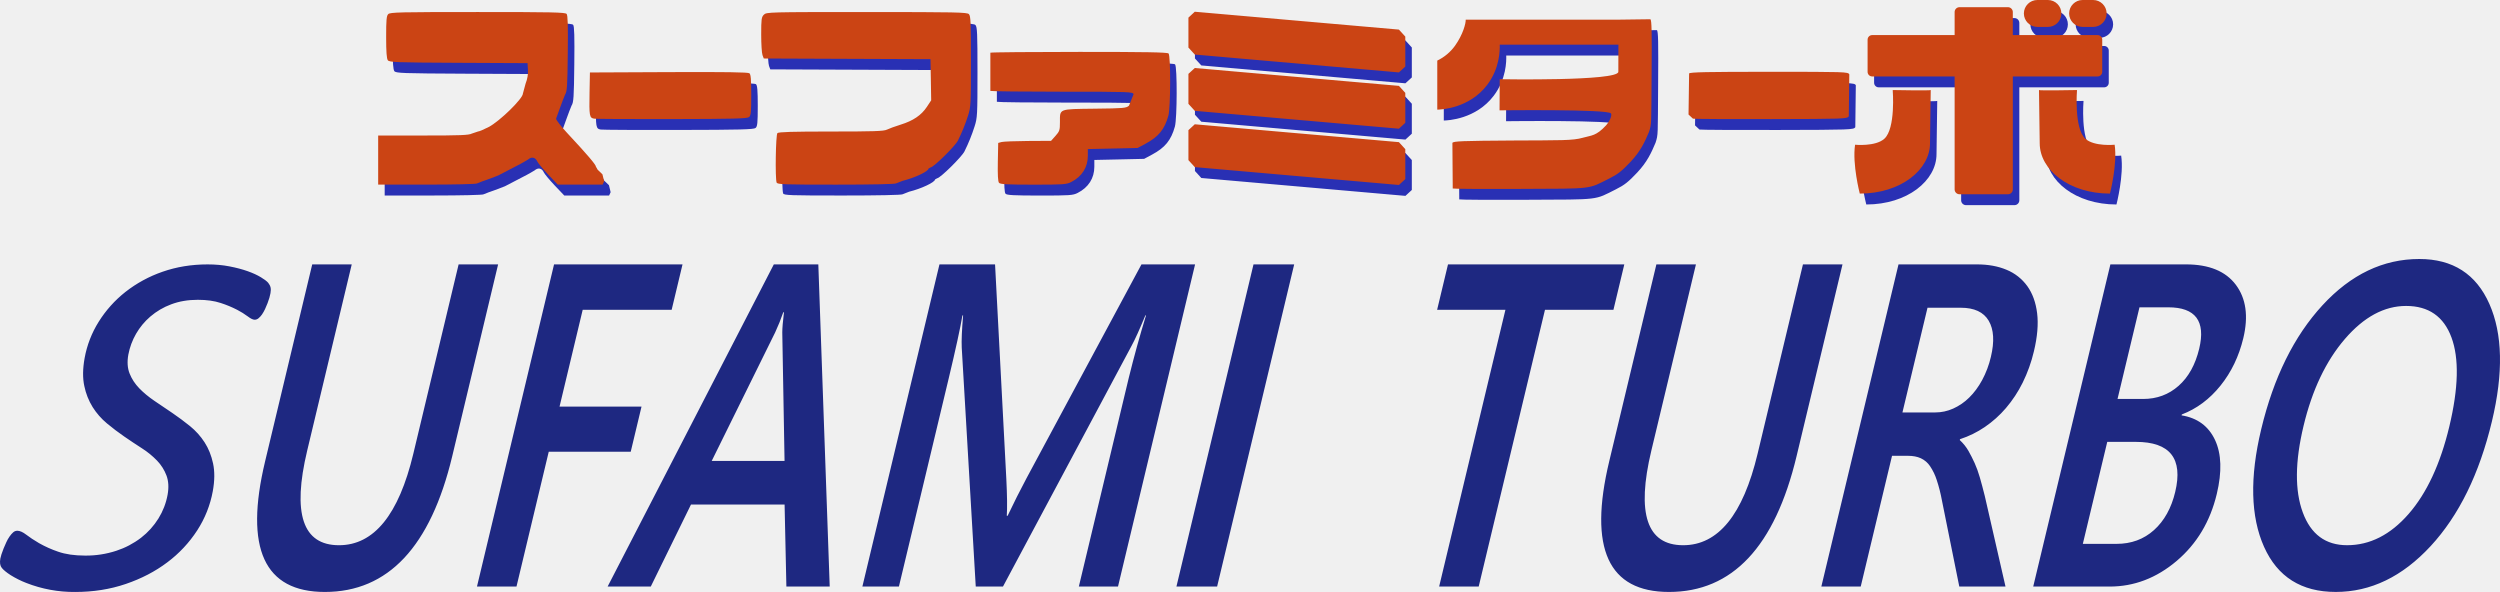
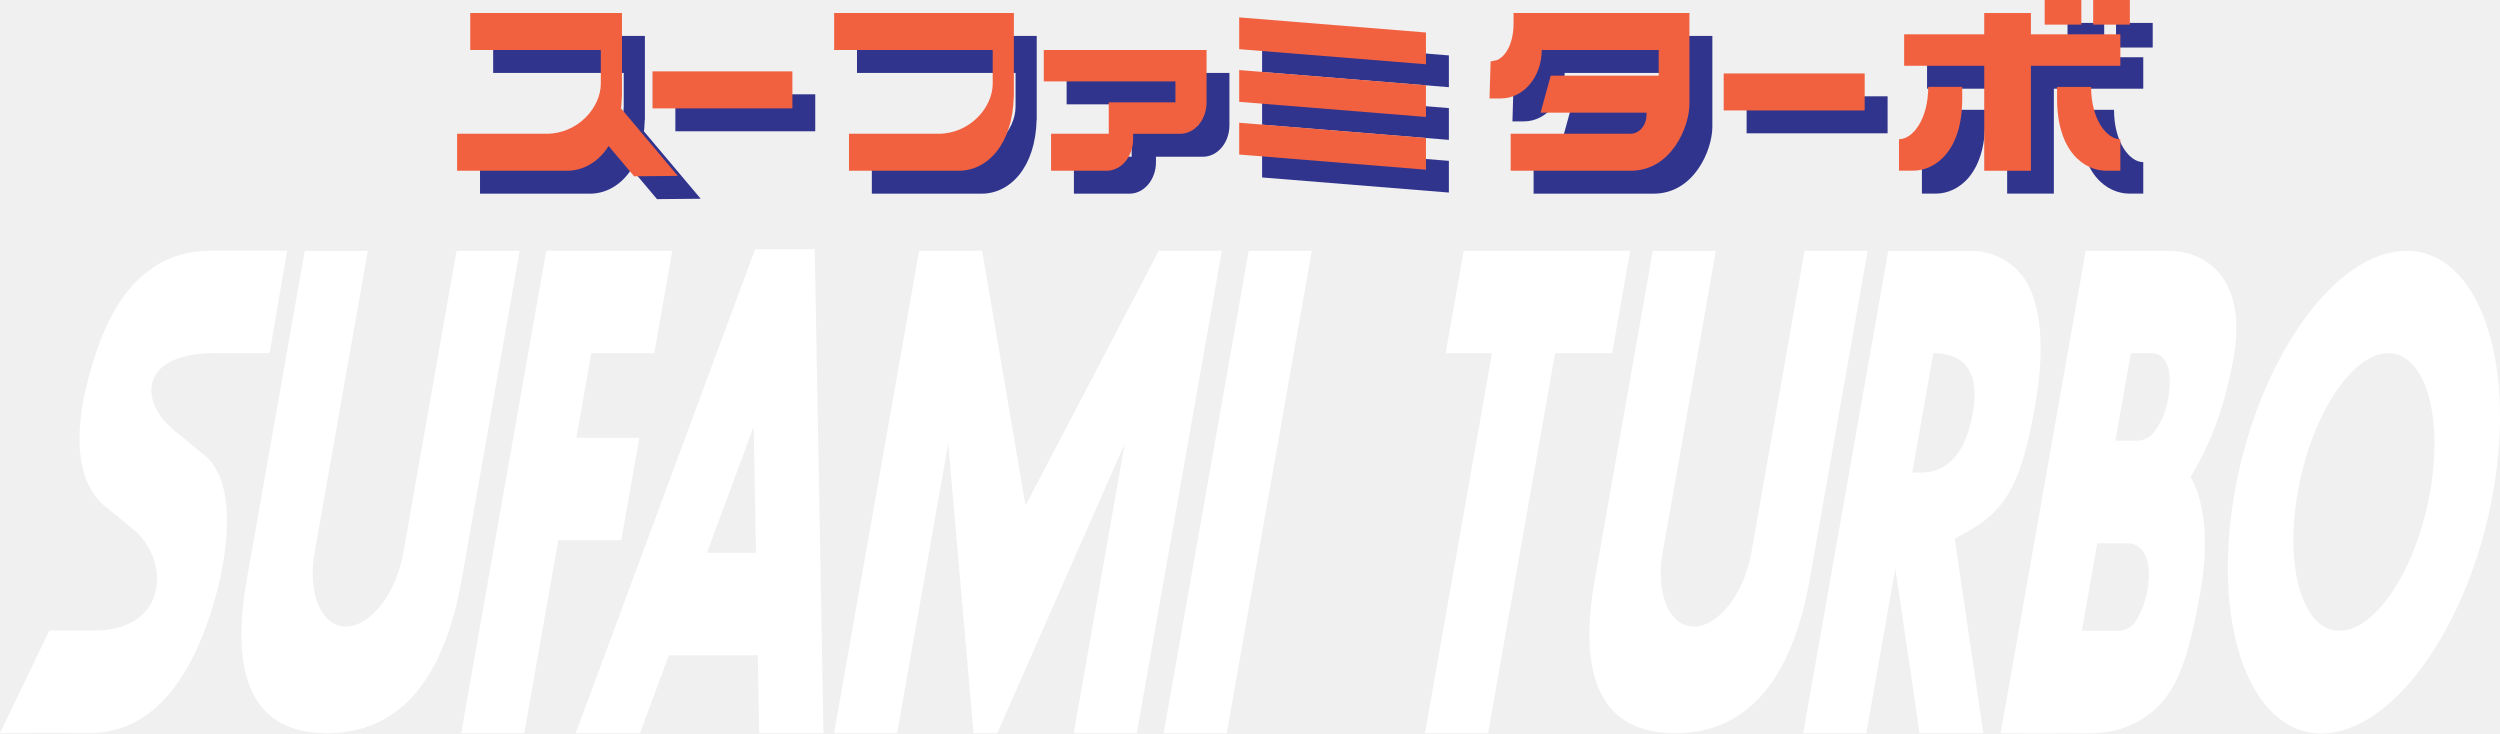
- <svg xmlns="http://www.w3.org/2000/svg" viewBox="0 0 185.956 44.032" version="1.1" id="svg28" width="185.956" height="44.032">
-   <defs id="defs32" />
-   <g id="g58" transform="translate(-64.79224,-6.624)">
-     <g id="g8" style="fill:#2930b4">
-       <path id="path2" d="m 93.406,19.341 v -1.827 h 3.346 c 2.777,0 3.395,-0.025 3.629,-0.147 l 0.443,-0.149 c 0.087,0 0.451,-0.154 0.807,-0.339 0.812,-0.422 2.54,-2.111 2.54,-2.48 l 0.202,-0.75 c 0.135,-0.339 0.194,-0.681 0.174,-1.015 l -0.03,-0.503 -5.135,-0.025 C 94.695,12.083 94.236,12.066 94.124,11.914 94.037,11.797 94,11.281 94,10.192 c 0,-1.281 0.027,-1.581 0.155,-1.708 0.137,-0.139 0.877,-0.155 6.654,-0.155 5.529,0 6.516,0.02 6.616,0.142 0.087,0.104 0.109,0.878 0.085,2.942 -0.027,2.468 -0.052,2.832 -0.204,3.064 l -0.175,0.439 -0.247,0.671 -0.244,0.675 c 0,0.099 0.366,0.573 0.815,1.054 1.486,1.595 2.147,2.366 2.147,2.511 l 0.124,0.224 0.362,0.349 0.125,0.519 -0.114,0.247 h -3.336 l -0.708,-0.745 c -0.389,-0.411 -0.756,-0.852 -0.815,-0.98 -0.142,-0.312 -0.422,-0.371 -0.686,-0.14 l -0.317,0.187 -0.26,0.144 -1.62,0.843 -0.504,0.197 -0.715,0.257 -0.381,0.15 c -0.03,0.048 -1.688,0.087 -3.702,0.087 h -3.649 z" />
-       <path id="path4" d="m 109.478,16.26 c -0.359,-0.057 -0.382,-0.187 -0.349,-1.955 l 0.028,-1.481 5.864,-0.027 c 4.25,-0.018 5.903,0.007 6,0.087 0.104,0.085 0.135,0.468 0.135,1.618 0,1.281 -0.025,1.526 -0.164,1.641 -0.134,0.112 -1.166,0.139 -5.704,0.147 -3.045,0.007 -5.66,-0.007 -5.81,-0.03 z m 81.724,0 -0.329,-0.309 0.043,-3.054 c 0.063,-0.097 1.363,-0.124 5.946,-0.124 5.699,0 5.87,0.005 5.97,0.192 l -0.038,3.123 c -0.135,0.185 -0.319,0.192 -5.753,0.204 -3.085,0.006 -5.714,-0.007 -5.839,-0.032 z m -68.157,4.752 c -0.119,-0.309 -0.067,-3.552 0.058,-3.677 0.089,-0.087 1.11,-0.119 3.991,-0.119 3.156,0 3.926,-0.025 4.153,-0.14 0.154,-0.077 0.613,-0.244 1.02,-0.371 0.933,-0.289 1.541,-0.7 1.952,-1.321 l 0.322,-0.488 -0.025,-1.531 -0.027,-1.531 -6.2,-0.025 -6.2,-0.025 -0.095,-0.252 c -0.053,-0.139 -0.097,-0.828 -0.097,-1.53 0,-1.147 0.02,-1.299 0.199,-1.476 0.194,-0.194 0.329,-0.197 7.646,-0.197 6.639,0 7.466,0.017 7.604,0.155 0.134,0.135 0.154,0.591 0.154,3.512 0,3.164 -0.012,3.395 -0.212,4.018 a 12.906,12.906 0 0 1 -0.758,1.875 c -0.209,0.416 -1.815,1.994 -2.029,1.994 l -0.16,0.092 c 0,0.204 -1.019,0.685 -1.925,0.908 l -0.489,0.192 c -0.055,0.055 -1.859,0.092 -4.458,0.092 -3.89,10e-4 -4.371,-0.016 -4.424,-0.155 z m 16.539,0.019 c -0.077,-0.092 -0.105,-0.593 -0.087,-1.551 l 0.028,-1.414 0.247,-0.068 c 0.135,-0.037 1.02,-0.072 1.965,-0.078 l 1.72,-0.01 0.329,-0.369 c 0.304,-0.341 0.331,-0.424 0.331,-1.019 0,-1.017 -0.12,-0.97 2.582,-1.004 2.176,-0.025 2.351,-0.042 2.555,-0.225 l 0.341,-0.852 c -0.057,-0.177 -0.269,-0.185 -5.278,-0.185 -2.87,0 -5.29,-0.027 -5.375,-0.06 v -2.842 c 0.085,-0.033 3.076,-0.06 6.646,-0.06 4.916,0 6.519,0.028 6.609,0.119 0.165,0.165 0.155,4.013 -0.013,4.622 -0.282,1.02 -0.73,1.57 -1.7,2.089 l -0.588,0.316 -1.852,0.042 -1.852,0.04 v 0.503 c 0,0.853 -0.438,1.543 -1.241,1.95 -0.349,0.179 -0.588,0.195 -2.817,0.195 -1.957,-0.002 -2.458,-0.029 -2.55,-0.139 z m 29.747,-8.211 -15.182,-1.329 -0.474,-0.519 V 8.744 l 0.474,-0.437 15.182,1.327 0.476,0.521 v 2.228 z m 0,4.187 -15.182,-1.33 -0.474,-0.519 v -2.229 l 0.474,-0.436 15.182,1.327 0.476,0.521 v 2.228 z m 0,4.186 -15.182,-1.329 -0.474,-0.52 v -2.229 l 0.474,-0.437 15.182,1.329 0.476,0.521 v 2.227 z M 185.766,8.894 H 174.3 c 0.015,0.274 -0.202,1.106 -0.794,1.939 a 3.495,3.495 0 0 1 -1.321,1.107 v 3.649 c 0.279,-0.006 2.382,-0.085 3.716,-1.845 0.933,-1.232 0.943,-2.565 0.929,-2.989 h 8.829 c -0.002,0.307 -0.004,0.658 -0.004,1.056 0,0.391 0,0.704 -0.002,0.962 -0.004,0.709 -8.823,0.551 -8.823,0.551 l -0.013,2.316 c 0,0 8.098,-0.099 8.291,0.231 0.101,0.173 -0.157,0.658 -0.356,0.874 -0.757,0.822 -1.092,0.748 -1.741,0.934 -0.767,0.219 -1.667,0.184 -5.18,0.205 -3.821,0.025 -4.445,0.048 -4.521,0.177 l 0.025,3.393 c 0.064,0.03 2.333,0.043 5.043,0.03 5.506,-0.023 4.981,0.038 6.616,-0.781 0.626,-0.314 0.916,-0.541 1.575,-1.241 0.76,-0.808 1.059,-1.496 1.366,-2.219 0.202,-0.623 0.165,-0.549 0.192,-4.243 0.025,-3.291 0.008,-4.068 -0.092,-4.136 z m 29.229,4.226 h 6.312 c 0.187,0 0.34,-0.153 0.34,-0.34 v -2.396 a 0.341,0.341 0 0 0 -0.34,-0.34 h -6.312 V 8.329 a 0.361,0.361 0 0 0 -0.36,-0.36 h -3.608 a 0.361,0.361 0 0 0 -0.36,0.36 v 1.715 h -6.134 a 0.341,0.341 0 0 0 -0.34,0.34 v 2.396 c 0,0.187 0.153,0.34 0.34,0.34 h 6.134 v 8.403 c 0,0.198 0.162,0.36 0.36,0.36 h 3.608 c 0.198,0 0.36,-0.162 0.36,-0.36 z" />
-       <path id="path6" d="m 206.061,14.132 c 0,0 2.83,0.053 2.828,0 l -0.054,3.959 c 0,1.966 -2.172,3.743 -5.224,3.743 0,0 -0.568,-2.19 -0.35,-3.635 0,0 1.509,0.15 2.172,-0.44 0.862,-0.767 0.628,-3.627 0.628,-3.627 z m 13.709,0 c 0,0 -2.83,0.053 -2.828,0 l 0.054,3.959 c 0,1.966 2.172,3.743 5.224,3.743 0,0 0.568,-2.19 0.35,-3.635 0,0 -1.509,0.15 -2.172,-0.44 -0.862,-0.767 -0.628,-3.627 -0.628,-3.627 z m -2.165,-4.696 h -0.787 a 1.004,1.004 0 0 1 -1.001,-1.001 c 0,-0.551 0.451,-1.001 1.001,-1.001 h 0.787 c 0.551,0 1.001,0.451 1.001,1.001 0.001,0.55 -0.45,1.001 -1.001,1.001 z m 3.366,0 h -0.787 a 1.004,1.004 0 0 1 -1.001,-1.001 c 0,-0.551 0.451,-1.001 1.001,-1.001 h 0.787 c 0.551,0 1.001,0.451 1.001,1.001 0.001,0.55 -0.45,1.001 -1.001,1.001 z" />
-     </g>
-     <g id="g16" style="fill:#cb4414">
-       <path id="path10" d="m 92.921,18.531 v -1.827 h 3.346 c 2.777,0 3.395,-0.025 3.629,-0.147 l 0.443,-0.149 c 0.087,0 0.451,-0.154 0.807,-0.339 0.812,-0.422 2.54,-2.111 2.54,-2.48 l 0.202,-0.75 c 0.135,-0.339 0.194,-0.681 0.174,-1.015 l -0.03,-0.503 -5.135,-0.025 c -4.687,-0.023 -5.146,-0.04 -5.258,-0.192 -0.087,-0.117 -0.124,-0.633 -0.124,-1.722 0,-1.281 0.027,-1.581 0.155,-1.708 0.137,-0.139 0.877,-0.155 6.654,-0.155 5.529,0 6.516,0.02 6.616,0.142 0.087,0.104 0.109,0.878 0.085,2.942 -0.027,2.468 -0.052,2.832 -0.204,3.064 l -0.175,0.439 -0.247,0.671 -0.244,0.675 c 0,0.099 0.366,0.573 0.815,1.054 1.486,1.595 2.147,2.366 2.147,2.511 l 0.124,0.224 0.362,0.349 0.125,0.519 -0.114,0.247 h -3.336 l -0.708,-0.745 c -0.389,-0.411 -0.756,-0.852 -0.815,-0.98 -0.142,-0.312 -0.422,-0.371 -0.686,-0.14 l -0.317,0.187 -0.26,0.144 -1.62,0.843 -0.504,0.197 -0.715,0.257 -0.381,0.15 c -0.03,0.048 -1.688,0.087 -3.702,0.087 h -3.649 z" />
-       <path id="path12" d="m 108.993,15.451 c -0.359,-0.057 -0.382,-0.187 -0.349,-1.955 l 0.028,-1.481 5.865,-0.027 c 4.25,-0.018 5.903,0.007 6,0.087 0.104,0.085 0.135,0.468 0.135,1.618 0,1.281 -0.025,1.526 -0.164,1.641 -0.134,0.112 -1.166,0.139 -5.704,0.147 -3.045,0.006 -5.66,-0.007 -5.811,-0.03 z m 81.725,0 -0.329,-0.309 0.043,-3.054 c 0.063,-0.097 1.363,-0.124 5.946,-0.124 5.699,0 5.87,0.005 5.97,0.192 l -0.038,3.123 c -0.135,0.185 -0.319,0.192 -5.753,0.204 -3.086,0.006 -5.714,-0.007 -5.839,-0.032 z m -68.158,4.752 c -0.119,-0.309 -0.067,-3.552 0.058,-3.677 0.089,-0.087 1.11,-0.119 3.991,-0.119 3.156,0 3.926,-0.025 4.153,-0.14 0.154,-0.077 0.613,-0.244 1.02,-0.371 0.933,-0.289 1.541,-0.7 1.952,-1.321 l 0.322,-0.488 -0.025,-1.531 -0.027,-1.531 -6.2,-0.025 -6.2,-0.025 -0.095,-0.252 c -0.053,-0.139 -0.097,-0.828 -0.097,-1.53 0,-1.147 0.02,-1.299 0.199,-1.476 0.194,-0.194 0.329,-0.197 7.646,-0.197 6.639,0 7.466,0.017 7.604,0.155 0.134,0.135 0.154,0.591 0.154,3.512 0,3.164 -0.012,3.395 -0.212,4.018 a 12.906,12.906 0 0 1 -0.758,1.875 c -0.209,0.416 -1.815,1.994 -2.029,1.994 l -0.16,0.092 c 0,0.204 -1.019,0.685 -1.925,0.908 l -0.489,0.192 c -0.055,0.055 -1.859,0.092 -4.458,0.092 -3.89,0 -4.37,-0.016 -4.424,-0.155 z m 16.54,0.018 c -0.077,-0.092 -0.105,-0.593 -0.087,-1.551 l 0.028,-1.414 0.247,-0.068 c 0.135,-0.037 1.02,-0.072 1.965,-0.078 l 1.72,-0.01 0.329,-0.369 c 0.304,-0.341 0.331,-0.424 0.331,-1.019 0,-1.017 -0.12,-0.97 2.582,-1.004 2.176,-0.025 2.351,-0.042 2.555,-0.225 l 0.341,-0.852 c -0.057,-0.177 -0.269,-0.185 -5.278,-0.185 -2.87,0 -5.29,-0.027 -5.375,-0.06 v -2.842 c 0.085,-0.033 3.076,-0.06 6.646,-0.06 4.916,0 6.519,0.028 6.609,0.119 0.165,0.165 0.155,4.013 -0.013,4.622 -0.282,1.02 -0.73,1.57 -1.7,2.089 l -0.588,0.316 -1.852,0.042 -1.852,0.04 v 0.503 c 0,0.853 -0.438,1.543 -1.241,1.95 -0.349,0.179 -0.588,0.195 -2.817,0.195 -1.957,-0.002 -2.458,-0.029 -2.55,-0.139 z m 29.747,-8.21 -15.183,-1.33 -0.474,-0.519 V 7.935 l 0.474,-0.438 15.183,1.328 0.475,0.521 v 2.227 z m 0,4.186 -15.183,-1.329 -0.474,-0.52 v -2.229 l 0.474,-0.436 15.183,1.328 0.475,0.521 v 2.227 z m 0,4.186 -15.183,-1.329 -0.474,-0.519 v -2.23 l 0.474,-0.437 15.183,1.329 0.475,0.521 v 2.228 z M 185.281,8.085 h -11.466 c 0.015,0.274 -0.202,1.106 -0.794,1.939 a 3.495,3.495 0 0 1 -1.321,1.107 v 3.649 c 0.279,-0.006 2.382,-0.085 3.716,-1.845 0.933,-1.232 0.943,-2.565 0.929,-2.989 h 8.829 c -0.002,0.307 -0.004,0.658 -0.004,1.056 0,0.391 0,0.704 -0.002,0.962 -0.004,0.709 -8.823,0.551 -8.823,0.551 l -0.013,2.316 c 0,0 8.098,-0.099 8.291,0.231 0.101,0.173 -0.157,0.658 -0.356,0.874 -0.757,0.822 -1.092,0.748 -1.741,0.934 -0.767,0.219 -1.667,0.184 -5.18,0.205 -3.821,0.025 -4.445,0.048 -4.521,0.177 l 0.025,3.393 c 0.064,0.03 2.333,0.043 5.043,0.03 5.506,-0.023 4.981,0.038 6.616,-0.781 0.626,-0.314 0.916,-0.541 1.575,-1.241 0.76,-0.808 1.059,-1.496 1.366,-2.219 0.202,-0.623 0.165,-0.549 0.192,-4.243 0.025,-3.291 0.008,-4.068 -0.092,-4.136 z m 29.229,4.225 h 6.312 c 0.187,0 0.34,-0.153 0.34,-0.34 V 9.574 a 0.341,0.341 0 0 0 -0.34,-0.34 H 214.51 V 7.519 a 0.361,0.361 0 0 0 -0.36,-0.36 h -3.608 a 0.361,0.361 0 0 0 -0.36,0.36 v 1.715 h -6.134 a 0.341,0.341 0 0 0 -0.34,0.34 v 2.396 c 0,0.187 0.153,0.34 0.34,0.34 h 6.134 v 8.403 c 0,0.198 0.162,0.36 0.36,0.36 h 3.608 c 0.198,0 0.36,-0.162 0.36,-0.36 z" />
-       <path id="path14" d="m 205.577,13.322 c 0,0 2.83,0.053 2.828,0 l -0.054,3.959 c 0,1.966 -2.172,3.743 -5.224,3.743 0,0 -0.568,-2.19 -0.35,-3.635 0,0 1.509,0.15 2.172,-0.44 0.862,-0.766 0.628,-3.627 0.628,-3.627 z m 13.708,0 c 0,0 -2.83,0.053 -2.828,0 l 0.054,3.959 c 0,1.966 2.172,3.743 5.224,3.743 0,0 0.568,-2.19 0.35,-3.635 0,0 -1.509,0.15 -2.172,-0.44 -0.862,-0.766 -0.628,-3.627 -0.628,-3.627 z m -2.164,-4.696 h -0.787 a 1.004,1.004 0 0 1 -1.001,-1.001 c 0,-0.551 0.451,-1.001 1.001,-1.001 h 0.787 c 0.551,0 1.001,0.451 1.001,1.001 0,0.551 -0.45,1.001 -1.001,1.001 z m 3.366,0 H 219.7 a 1.004,1.004 0 0 1 -1.001,-1.001 c 0,-0.551 0.451,-1.001 1.001,-1.001 h 0.787 c 0.551,0 1.001,0.451 1.001,1.001 0,0.551 -0.45,1.001 -1.001,1.001 z" />
-     </g>
-     <g id="g20">
-       <path id="path18" d="m 98.43,40.561 c -1.61,6.729 -4.768,10.094 -9.476,10.094 -4.51,0 -5.992,-3.237 -4.444,-9.709 L 88.016,26.29 h 2.939 l -3.31,13.837 c -1.125,4.701 -0.338,7.052 2.362,7.052 2.6,0 4.443,-2.267 5.528,-6.801 l 3.37,-14.087 h 2.938 z m 16.322,-10.895 h -6.617 l -1.723,7.202 h 6.098 l -0.803,3.358 h -6.098 l -2.399,10.027 h -2.939 l 5.733,-23.963 h 9.556 z m 11.756,20.587 h -3.223 l -0.133,-6.099 h -6.963 l -2.99,6.099 h -3.21 L 122.351,26.29 h 3.31 z m -3.359,-9.342 -0.169,-9.558 c 0,-0.311 0.042,-0.813 0.125,-1.503 h -0.05 a 15.595,15.595 0 0 1 -0.606,1.503 l -4.719,9.558 z m 24.803,9.342 h -2.913 l 3.71,-15.508 a 86.02,86.02 0 0 1 1.287,-4.662 h -0.049 c -0.432,1.047 -0.771,1.799 -1.022,2.256 l -9.569,17.914 h -2.025 l -1.043,-17.78 c -0.023,-0.524 0.011,-1.32 0.102,-2.389 h -0.049 c -0.163,0.958 -0.505,2.523 -1.024,4.696 l -3.702,15.474 h -2.717 l 5.733,-23.963 h 4.136 l 0.838,15.959 c 0.061,1.225 0.073,2.139 0.035,2.74 h 0.062 a 66.386,66.386 0 0 1 1.412,-2.807 l 8.543,-15.892 h 3.988 z m 7.372,0 h -3.026 l 5.733,-23.963 h 3.026 z m 29.48,-20.587 h -5.092 l -4.931,20.587 h -2.942 l 4.931,-20.587 h -5.081 l 0.809,-3.376 h 13.114 z m 13.62,10.895 c -1.612,6.729 -4.774,10.094 -9.488,10.094 -4.517,0 -5.998,-3.237 -4.448,-9.709 l 3.51,-14.656 h 2.942 l -3.314,13.837 c -1.126,4.701 -0.337,7.052 2.364,7.052 2.605,0 4.45,-2.267 5.536,-6.801 L 198.9,26.291 h 2.942 z m 15.542,9.692 h -3.437 l -1.294,-6.417 a 11.3,11.3 0 0 0 -0.386,-1.513 4.08,4.08 0 0 0 -0.496,-1.027 1.676,1.676 0 0 0 -0.681,-0.584 c -0.267,-0.123 -0.587,-0.184 -0.959,-0.184 h -1.187 l -2.329,9.725 h -2.929 l 5.74,-23.963 h 5.835 c 0.832,0 1.566,0.134 2.202,0.401 a 3.564,3.564 0 0 1 1.54,1.211 c 0.389,0.541 0.635,1.214 0.734,2.022 0.099,0.808 0.019,1.753 -0.24,2.832 a 10.904,10.904 0 0 1 -0.836,2.332 9.163,9.163 0 0 1 -1.244,1.888 7.997,7.997 0 0 1 -1.575,1.412 7.245,7.245 0 0 1 -1.842,0.903 l -0.016,0.067 c 0.263,0.245 0.478,0.515 0.648,0.81 0.167,0.295 0.32,0.599 0.461,0.911 0.141,0.311 0.267,0.665 0.383,1.061 0.114,0.396 0.238,0.855 0.368,1.379 z m -5.801,-20.738 -1.865,7.787 h 2.449 c 0.453,0 0.894,-0.095 1.322,-0.285 a 4.04,4.04 0 0 0 1.193,-0.818 c 0.365,-0.357 0.687,-0.791 0.966,-1.304 a 6.99,6.99 0 0 0 0.648,-1.721 c 0.275,-1.147 0.22,-2.044 -0.16,-2.691 -0.38,-0.646 -1.074,-0.969 -2.079,-0.969 h -2.474 z m 7.863,20.738 5.74,-23.963 h 5.624 c 1.715,0 2.95,0.508 3.71,1.521 0.758,1.014 0.943,2.334 0.554,3.96 -0.326,1.36 -0.895,2.54 -1.703,3.543 -0.808,1.003 -1.767,1.716 -2.873,2.139 l -0.016,0.067 c 1.175,0.19 2.002,0.8 2.487,1.83 0.482,1.031 0.525,2.37 0.13,4.019 -0.491,2.05 -1.486,3.709 -2.985,4.98 -1.499,1.27 -3.16,1.905 -4.98,1.905 h -5.688 z m 7.904,-20.771 -1.633,6.818 h 1.905 c 1.022,0 1.9,-0.326 2.637,-0.977 0.737,-0.652 1.248,-1.573 1.534,-2.765 0.491,-2.05 -0.277,-3.075 -2.303,-3.075 h -2.14 z m -2.397,10.009 -1.817,7.587 h 2.509 c 1.097,0 2.025,-0.342 2.787,-1.027 0.762,-0.685 1.287,-1.63 1.575,-2.832 0.595,-2.484 -0.38,-3.727 -2.927,-3.727 h -2.127 z m 16.995,11.163 c -2.555,0 -4.332,-1.12 -5.334,-3.359 -0.999,-2.239 -1.07,-5.153 -0.211,-8.739 0.923,-3.854 2.443,-6.93 4.558,-9.225 2.115,-2.295 4.516,-3.442 7.203,-3.442 2.488,0 4.227,1.114 5.212,3.342 0.987,2.228 1.05,5.141 0.188,8.739 -0.937,3.911 -2.456,7.002 -4.557,9.275 -2.103,2.273 -4.456,3.409 -7.059,3.409 z m 5.231,-21.273 c -1.623,0 -3.14,0.819 -4.55,2.456 -1.41,1.638 -2.436,3.794 -3.076,6.468 -0.638,2.662 -0.656,4.807 -0.057,6.433 0.598,1.627 1.699,2.44 3.297,2.44 1.697,0 3.221,-0.774 4.574,-2.323 1.351,-1.548 2.361,-3.715 3.028,-6.5 0.686,-2.863 0.739,-5.074 0.16,-6.635 -0.577,-1.559 -1.703,-2.339 -3.376,-2.339 z M 84.911,28.43 c -0.018,0.097 -0.045,0.21 -0.079,0.338 a 4.274,4.274 0 0 1 -0.137,0.403 c -0.056,0.14 -0.117,0.287 -0.186,0.439 a 2.823,2.823 0 0 1 -0.227,0.402 1.386,1.386 0 0 1 -0.259,0.284 0.446,0.446 0 0 1 -0.28,0.11 c -0.134,0 -0.301,-0.079 -0.507,-0.237 a 5.832,5.832 0 0 0 -0.809,-0.504 8.097,8.097 0 0 0 -1.215,-0.503 c -0.475,-0.158 -1.043,-0.238 -1.703,-0.238 -0.734,0 -1.396,0.113 -1.988,0.338 a 5.109,5.109 0 0 0 -1.554,0.915 4.942,4.942 0 0 0 -1.629,2.826 c -0.097,0.537 -0.065,1.006 0.096,1.409 0.162,0.403 0.4,0.768 0.719,1.097 0.319,0.328 0.694,0.64 1.127,0.933 0.434,0.292 0.876,0.592 1.325,0.896 0.448,0.306 0.888,0.632 1.318,0.979 0.427,0.348 0.791,0.75 1.086,1.208 0.296,0.457 0.505,0.982 0.632,1.573 0.127,0.592 0.122,1.278 -0.02,2.058 a 7.983,7.983 0 0 1 -1.159,2.918 9.238,9.238 0 0 1 -2.225,2.378 c -0.896,0.677 -1.928,1.213 -3.091,1.609 -1.164,0.397 -2.42,0.595 -3.764,0.595 a 9.744,9.744 0 0 1 -3.626,-0.667 7.06,7.06 0 0 1 -1.173,-0.585 c -0.311,-0.202 -0.531,-0.381 -0.657,-0.54 -0.129,-0.159 -0.164,-0.391 -0.108,-0.696 0.013,-0.073 0.041,-0.176 0.082,-0.31 0.042,-0.135 0.097,-0.281 0.161,-0.44 0.066,-0.158 0.131,-0.314 0.203,-0.466 0.069,-0.153 0.15,-0.292 0.239,-0.42 0.089,-0.128 0.18,-0.232 0.27,-0.311 a 0.46,0.46 0 0 1 0.302,-0.119 c 0.193,0 0.414,0.097 0.667,0.292 0.252,0.195 0.573,0.406 0.957,0.632 a 8.31,8.31 0 0 0 1.408,0.631 c 0.553,0.195 1.225,0.293 2.018,0.293 a 7.18,7.18 0 0 0 2.316,-0.357 6.198,6.198 0 0 0 1.843,-0.969 5.45,5.45 0 0 0 1.295,-1.436 5.05,5.05 0 0 0 0.678,-1.757 c 0.1,-0.549 0.072,-1.027 -0.081,-1.436 a 3.24,3.24 0 0 0 -0.7,-1.107 6.168,6.168 0 0 0 -1.121,-0.915 c -0.436,-0.28 -0.876,-0.572 -1.319,-0.878 -0.441,-0.304 -0.873,-0.63 -1.29,-0.978 a 5.136,5.136 0 0 1 -1.06,-1.208 4.797,4.797 0 0 1 -0.623,-1.573 c -0.128,-0.591 -0.12,-1.284 0.023,-2.076 a 7.637,7.637 0 0 1 1.05,-2.707 8.68,8.68 0 0 1 1.986,-2.214 9.49,9.49 0 0 1 2.757,-1.5 c 1.039,-0.365 2.158,-0.548 3.36,-0.548 0.576,0 1.117,0.049 1.62,0.147 0.506,0.097 0.955,0.216 1.35,0.356 0.395,0.14 0.727,0.293 0.996,0.457 0.27,0.165 0.451,0.302 0.539,0.412 0.088,0.11 0.146,0.222 0.173,0.339 0.027,0.114 0.025,0.257 -0.006,0.428 z" style="fill:#1e2881" />
-     </g>
-   </g>
+ <svg xmlns="http://www.w3.org/2000/svg" id="Layer_1" data-name="Layer 1" viewBox="0 0 3839.004 1126.3">
+   <polygon points="1938.1 110.6 2224.9 133.9 2224.9 85.1 1938.1 61.9 1938.1 110.6" style="fill:#30348d" />
+   <path d="M1637.9,160.2h202.3v32.1h-102.4v48.3H1649.1v56.8h85.3c22.5,0,40.7-21.6,40.7-48.3v-8.4h72.1c22.5,0,40.7-21.6,40.7-48.3h0V112h-250Z" transform="translate(0 0)" style="fill:#30348d" />
+   <rect x="1037.1" y="144.8" width="214.8" height="56.8" style="fill:#30348d" />
+   <rect x="2682.1" y="147.9" width="216.5" height="56.8" style="fill:#30348d" />
+   <polygon points="3153.9 55.2 3082.2 55.2 3082.2 87.9 2959.2 87.9 2959.2 136.2 3082.2 136.2 3082.2 297.3 3153.9 297.3 3153.9 136.2 3291.2 136.2 3291.2 87.9 3153.9 87.9 3153.9 55.2" style="fill:#30348d" />
+   <rect x="3174.9" y="35.2" width="56.3" height="37.8" style="fill:#30348d" />
+   <rect x="3249.4" y="35.2" width="56.3" height="37.8" style="fill:#30348d" />
+   <path d="M3246.3,168.6H3194.1v18.6c0,80.1,41.4,110.1,75.6,110.1h21.5V249C3270.3,249,3246.3,218.8,3246.3,168.6Z" transform="translate(0 0)" style="fill:#30348d" />
+   <path d="M2951.3,249v48.3h21.5c34.1,0,75.6-30,75.6-110.1V168.6H2996.2C2996.2,218.8,2972.1,249,2951.3,249Z" transform="translate(0 0)" style="fill:#30348d" />
+   <path d="M2362.1,55.2h-2.7v16c0,28.7-10.5,49.4-24.9,56.1l-10.3,2.3-.5,16.5-1.2,40.3h17.6c34.6,0,62.6-33.3,62.6-74.4h179.6v39.4H2416.5l-15.6,56.8h162.7v3.2c0,16.1-11,29.2-24.6,29.2H2355v56.8h184.2c62.5,0,90.3-67.3,90.3-102.7V55.2H2362.1Z" transform="translate(0 0)" style="fill:#30348d" />
+   <polygon points="1938.1 272.5 2224.9 295.7 2224.9 247 1938.1 223.7 1938.1 272.5" style="fill:#30348d" />
+   <polygon points="1938.1 191.5 2224.9 214.8 2224.9 166 1938.1 142.8 1938.1 191.5" style="fill:#30348d" />
+   <path d="M1315.9,112h243.6v51.6c0,36.9-35.3,77-83.3,77h-137.4v56.8h168.7c43.8,0,82.5-40.7,84.3-113h.2V55.2h-276V112Z" transform="translate(0 0)" style="fill:#30348d" />
+   <path d="M757.3,112H957.8v51.6c0,36.9-35.3,77-83.3,77H737.1v56.8H905.8c43.8,0,82.5-40.7,84.3-113h.2V55.2h-233Z" transform="translate(0 0)" style="fill:#30348d" />
+   <polyline points="957.4 244.6 1008.9 305.8 1076 305.2 985.2 197.4" style="fill:#30348d" />
+   <polygon points="1902.9 75.5 2189.7 98.7 2189.7 49.9 1902.9 26.7 1902.9 75.5" style="fill:#f16140" />
+   <path d="M1602.8,125H1805v32.1H1702.6v48.3H1614v56.8h85.3c22.5,0,40.7-21.6,40.7-48.3v-8.4h72.1c22.5,0,40.7-21.6,40.7-48.3h0V76.8h-250V125Z" transform="translate(0 0)" style="fill:#f16140" />
+   <rect x="1002" y="109.6" width="214.8" height="56.8" style="fill:#f16140" />
+   <rect x="2646.9" y="112.8" width="216.5" height="56.8" style="fill:#f16140" />
+   <polygon points="3118.7 20 3047 20 3047 52.7 2924 52.7 2924 101 3047 101 3047 262.2 3118.7 262.2 3118.7 101 3256 101 3256 52.7 3118.7 52.7 3118.7 20" style="fill:#f16140" />
+   <rect x="3139.8" width="56.3" height="37.8" style="fill:#f16140" />
+   <rect x="3214.3" width="56.3" height="37.8" style="fill:#f16140" />
+   <path d="M3211.1,133.5h-52.2v18.6c0,80.1,41.4,110.1,75.6,110.1h21.5V213.9C3235.2,213.8,3211.1,183.6,3211.1,133.5Z" transform="translate(0 0)" style="fill:#f16140" />
+   <path d="M2916.1,213.8v48.3h21.5c34.1,0,75.6-30,75.6-110.1V133.4H2961C2961,183.6,2937,213.8,2916.1,213.8Z" transform="translate(0 0)" style="fill:#f16140" />
+   <path d="M2326.9,20H2324.2V36c0,28.7-10.5,49.4-24.9,56.1L2289,94.4l-.5,16.5-1.2,40.3h17.6c34.6,0,62.6-33.3,62.6-74.4h179.6v39.4h-165.8L2365.7,173h162.7v3.2c0,16.1-11,29.2-24.6,29.2h-184v56.8H2504c62.5,0,90.3-67.3,90.3-102.7V20H2326.9Z" transform="translate(0 0)" style="fill:#f16140" />
+   <polygon points="1902.9 237.3 2189.7 260.6 2189.7 211.8 1902.9 188.5 1902.9 237.3" style="fill:#f16140" />
+   <polygon points="1902.9 156.4 2189.7 179.6 2189.7 130.9 1902.9 107.6 1902.9 156.4" style="fill:#f16140" />
+   <path d="M1280.8,76.8h243.6v51.6c0,36.9-35.3,77-83.3,77H1303.7v56.8H1472.4c43.8,0,82.5-40.7,84.3-113h.2V20h-276V76.8Z" transform="translate(0 0)" style="fill:#f16140" />
+   <path d="M722.1,76.8H922.6v51.6c0,36.9-35.3,77-83.3,77H701.9v56.8H870.6c43.8,0,82.5-40.7,84.3-113h.2V20h-233V76.8Z" transform="translate(0 0)" style="fill:#f16140" />
+   <polyline points="922.2 209.5 973.7 270.7 1040.8 270.1 950.1 162.2" style="fill:#f16140" />
+   <polygon points="1786.9 1125.8 1883.8 1125.8 2014.4 385.1 1917.5 385.1 1786.9 1125.8" style="fill:#fff" />
+   <polygon points="1779.4 385.1 1779.4 385.2 1574.8 776.3 1508.2 385.2 1508.2 385.1 1411.4 385.1 1280.8 1125.8 1377.6 1125.8 1456.1 681 1495 1125.8 1531.4 1125.8 1727.2 681 1648.8 1125.8 1745.7 1125.8 1876.3 385.1 1779.4 385.1" style="fill:#fff" />
+   <path d="M708.6,891.9l.5-2.7h0L798,385.1H701.1L619.3,849c-11,62.5-50.4,113.1-88.1,113.1-37.6,0-59.2-50.6-48.2-113.1h0l81.8-463.8H468L378.6,892h0c-21.3,123.6-5.2,233.9,123.7,233.9,129-.1,184-110.4,206.3-234Z" transform="translate(0 0)" style="fill:#fff" />
+   <polygon points="954 829.5 981.8 672.3 885.1 672.3 908 542.4 1004.7 542.4 1032.4 385.1 935.7 385.1 887.3 385.1 838.8 385.1 708.2 1125.8 805.1 1125.8 857.3 829.5 954 829.5" style="fill:#fff" />
+   <path d="M1159.6,382.7l-275.5,743.1h98.7l44.3-119.6h136.6l2.1,119.6h98.7l-13.4-743.1H1159.6Zm-74.1,466.2,71.9-194,3.5,194Z" transform="translate(0 0)" style="fill:#fff" />
+   <polygon points="2475.6 542.4 2503.3 385.1 2247.7 385.1 2219.9 542.4 2291.1 542.4 2188.2 1125.8 2285.1 1125.8 2388 542.4 2475.6 542.4" style="fill:#fff" />
+   <path d="M2778.6,891.9l.5-2.7h0L2868,385.1h-96.9L2689.3,849c-11,62.4-50.4,113.1-88,113.1S2542.1,911.5,2553.1,849h0l81.8-463.8H2538L2448.6,892h0c-21.3,123.6-5.2,233.9,123.7,233.9,129-.1,184-110.4,206.3-234Z" transform="translate(0 0)" style="fill:#fff" />
+   <path d="M270.9,663.6c-58.1-44.4-59.4-121.3,58.6-121.3H414L440.9,385h-117C197.6,385,154,507.4,133.6,589.6,116,660.1,115.1,730.1,155,772.1l47.7,39.2c58.1,44.4,59.4,157-58.6,157H75.7L0,1125.7s94.8-1,131.2,0c115.3,3.2,171.1-106.2,199.7-209,16.8-60.5,34.4-167-12.4-213.8Z" transform="translate(0 0)" style="fill:#fff" />
+   <path d="M3126.9,611.9c13.7-85,4.7-138.3-11.1-171.6-16.1-34.2-51.6-55.1-89.4-55.1H2899.6L2769,1125.8h96.9L2910.5,872.9l37.2,252.9h97.9L3001.7,827C3073.4,790.6,3103.2,759,3126.9,611.9Zm-98.3,26.6c-13.1,68-46.4,87.1-78.2,87.1h-13.9l32.3-183.2C3008.8,542.4,3043.3,562.1,3028.6,638.5Z" transform="translate(0 0)" style="fill:#fff" />
+   <path d="M3363.8,732.1c26.6-42.7,51.6-101.3,65.8-180.8,23.3-130.2-48.1-166.2-99.6-166.2h-127.2L3072.2,1125.8c38.3.7,99.7.4,140.2.1,38.8-.3,76.5-15,103.4-43,29.8-31.1,46-78.1,62.8-172.4,14.8-83.3,4.8-137.2-10.6-170.6Q3366.05,735.85,3363.8,732.1ZM3297.7,905.3c-3.9,21.9-11,37.4-17.3,47.6A32.855,32.855,0,0,1,3252.5,968.6h-55.6l23.7-134.4h46.4C3290.6,834.2,3305.9,859.6,3297.7,905.3Zm31.5-291.7c-4.6,25.4-15,42.2-23.3,52a32.234,32.234,0,0,1-24.6,11.2h-32.9l23.7-134.4h31.4C3327.1,542.4,3337.4,567.9,3329.2,613.6Z" transform="translate(0 0)" style="fill:#fff" />
+   <path d="M3695.4,385.1c-109.6,0-227.7,165.9-263.8,370.6s23.5,370.6,133.1,370.6,227.7-165.9,263.8-370.6C3864.5,551,3805,385.1,3695.4,385.1Zm36.2,370.4c-20.7,117.7-83,213.1-139.1,213.1s-84.7-95.4-64-213.1,83-213.1,139.1-213.1C3723.7,542.4,3752.4,637.8,3731.6,755.5Z" transform="translate(0 0)" style="fill:#fff" />
</svg>
